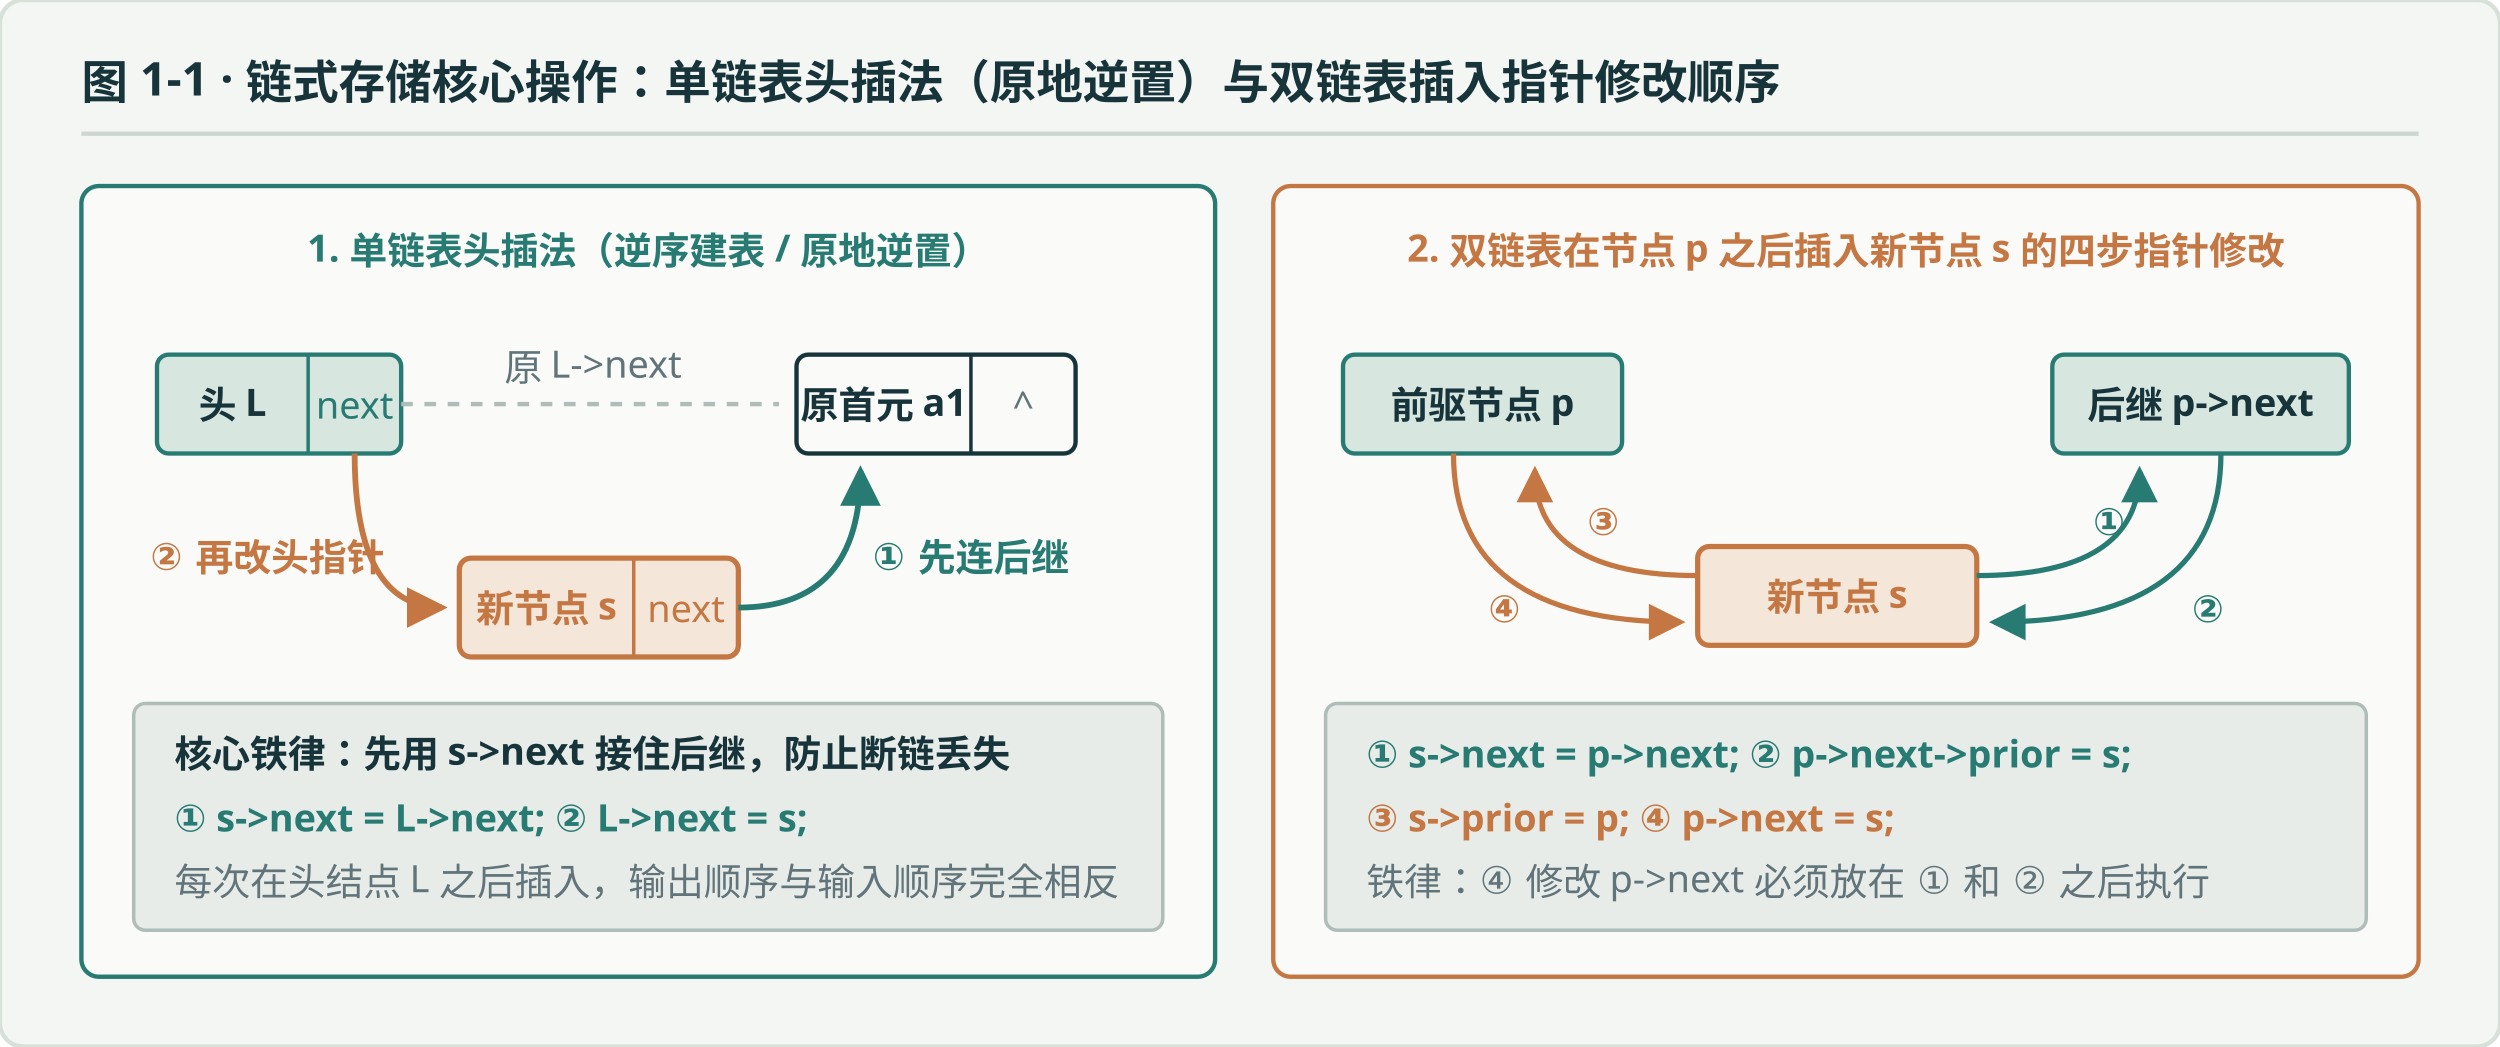
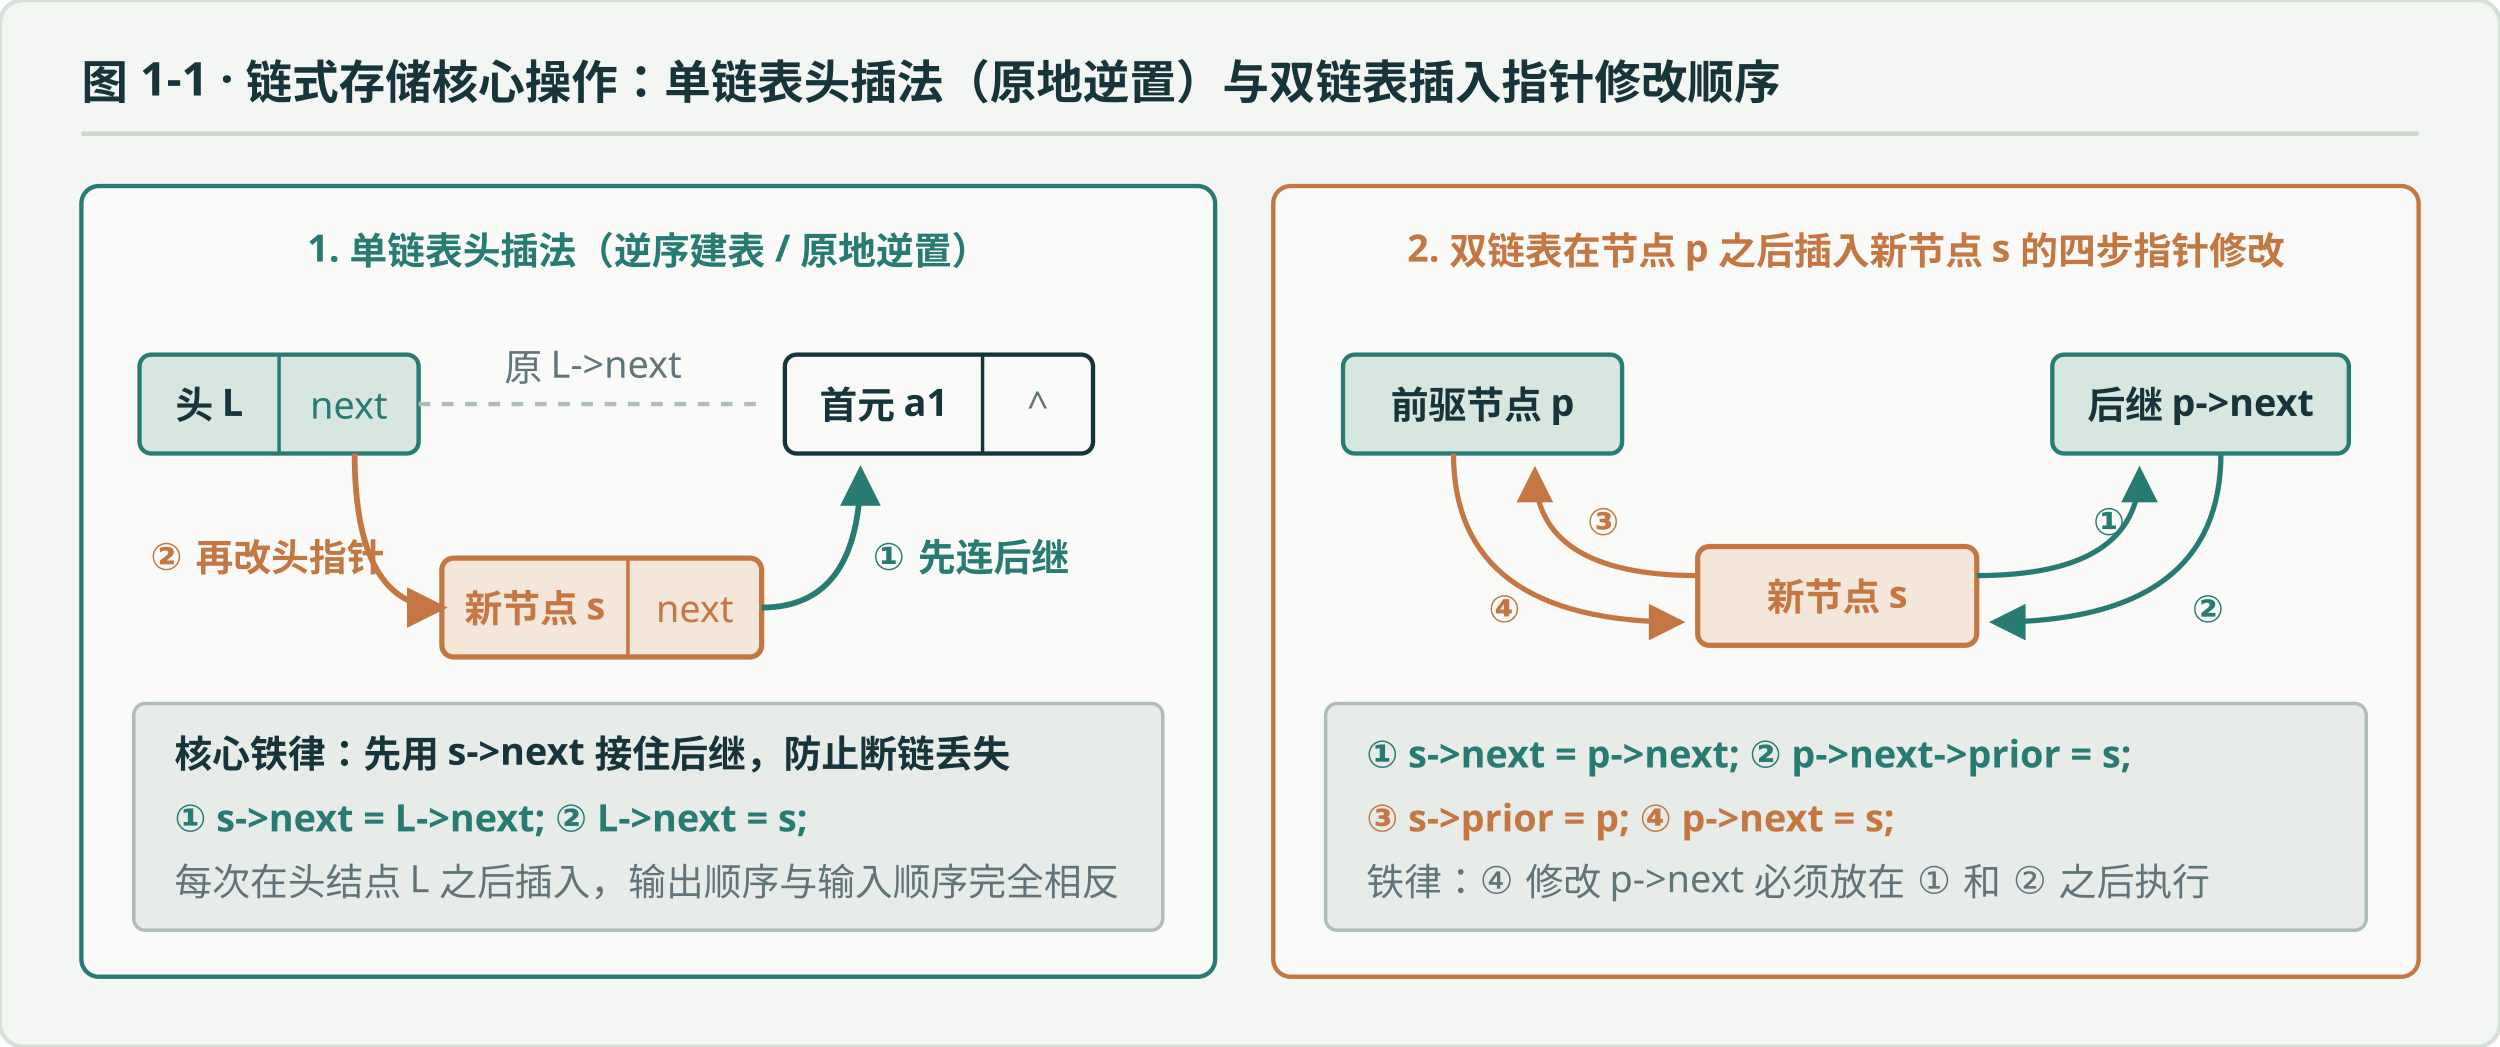
<svg xmlns="http://www.w3.org/2000/svg" width="860" height="360" viewBox="0 0 860 360" role="img" aria-label="单链表头插法与双链表节点插入删除指针修改顺序">
  <rect width="860" height="360" rx="8" fill="#F4F6F3" stroke="#D8E0DA" stroke-width="1.5" />
  <text x="28" y="34" fill="#17343B" font-family="'Microsoft YaHei','Noto Sans SC',sans-serif" font-size="16" font-weight="700">图 1-1 · 链式存储核心操作：单链表头插法（原地逆置）与双链表插入指针修改顺序</text>
  <line x1="28" y1="46" x2="832" y2="46" stroke="#CBD7CF" stroke-width="1.5" />
  <defs>
    <marker id="aT" markerWidth="7" markerHeight="7" refX="6" refY="3.5" orient="auto">
      <path d="M0,0 L7,3.5 L0,7 Z" fill="#287B73" />
    </marker>
    <marker id="aO" markerWidth="7" markerHeight="7" refX="6" refY="3.5" orient="auto">
      <path d="M0,0 L7,3.5 L0,7 Z" fill="#C47743" />
    </marker>
  </defs>
  <g font-family="'Microsoft YaHei','Noto Sans SC',sans-serif" font-size="13">
    <rect x="28" y="64" width="390" height="272" rx="6" fill="#FAFBF8" stroke="#287B73" stroke-width="1.5" />
    <text x="223" y="90" fill="#287B73" font-weight="700" text-anchor="middle">1. 单链表头插法（逆序建表 / 原地逆置）</text>
-     <rect x="54" y="122" width="84" height="34" rx="4" fill="#D8E6E0" stroke="#287B73" stroke-width="1.5" />
-     <line x1="106" y1="122" x2="106" y2="156" stroke="#287B73" stroke-width="1.2" />
-     <text x="80" y="144" fill="#17343B" font-weight="700" text-anchor="middle">头 L</text>
-     <text x="122" y="144" fill="#287B73" text-anchor="middle">next</text>
-     <rect x="274" y="122" width="96" height="34" rx="4" fill="#FAFBF8" stroke="#17343B" stroke-width="1.5" />
-     <line x1="334" y1="122" x2="334" y2="156" stroke="#17343B" stroke-width="1.2" />
-     <text x="304" y="144" fill="#17343B" font-weight="700" text-anchor="middle">原首元 a1</text>
-     <text x="352" y="144" fill="#61747A" text-anchor="middle">^</text>
-     <line x1="138" y1="139" x2="268" y2="139" stroke="#AEBDB7" stroke-width="1.5" stroke-dasharray="4,4" />
+     <rect x="48" y="122" width="96" height="34" rx="4" fill="#D8E6E0" stroke="#287B73" stroke-width="1.5" />
+     <line x1="96" y1="122" x2="96" y2="156" stroke="#287B73" stroke-width="1.2" />
+     <text x="72" y="144" fill="#17343B" font-weight="700" text-anchor="middle">头 L</text>
+     <text x="120" y="144" fill="#287B73" text-anchor="middle">next</text>
+     <rect x="270" y="122" width="106" height="34" rx="4" fill="#FAFBF8" stroke="#17343B" stroke-width="1.5" />
+     <line x1="338" y1="122" x2="338" y2="156" stroke="#17343B" stroke-width="1.2" />
+     <text x="304" y="144" fill="#17343B" font-weight="700" text-anchor="middle">首元 a1</text>
+     <text x="357" y="144" fill="#61747A" text-anchor="middle">^</text>
+     <line x1="144" y1="139" x2="264" y2="139" stroke="#AEBDB7" stroke-width="1.5" stroke-dasharray="4,4" />
    <text x="204" y="131" fill="#61747A" text-anchor="middle">原 L-&gt;next</text>
-     <rect x="158" y="192" width="96" height="34" rx="4" fill="#F4E6D9" stroke="#C47743" stroke-width="1.8" />
-     <line x1="218" y1="192" x2="218" y2="226" stroke="#C47743" stroke-width="1.2" />
-     <text x="188" y="214" fill="#C47743" font-weight="700" text-anchor="middle">新节点 s</text>
-     <text x="236" y="214" fill="#C47743" text-anchor="middle">next</text>
-     <path d="M254,209 Q296,209 296,162" fill="none" stroke="#287B73" stroke-width="2" marker-end="url(#aT)" />
+     <rect x="152" y="192" width="110" height="34" rx="4" fill="#F4E6D9" stroke="#C47743" stroke-width="1.8" />
+     <line x1="216" y1="192" x2="216" y2="226" stroke="#C47743" stroke-width="1.2" />
+     <text x="184" y="214" fill="#C47743" font-weight="700" text-anchor="middle">新节点 s</text>
+     <text x="239" y="214" fill="#C47743" text-anchor="middle">next</text>
+     <path d="M262,209 Q296,209 296,162" fill="none" stroke="#287B73" stroke-width="2" marker-end="url(#aT)" />
    <text x="334" y="196" fill="#287B73" font-weight="700" text-anchor="middle">① 先连后继</text>
    <path d="M122,156 Q122,209 152,209" fill="none" stroke="#C47743" stroke-width="2" marker-end="url(#aO)" />
    <text x="92" y="196" fill="#C47743" font-weight="700" text-anchor="middle">② 再改头指针</text>
    <rect x="46" y="242" width="354" height="78" rx="4" fill="#E8ECE9" stroke="#AEBDB7" stroke-width="1.2" />
    <text x="60" y="264" fill="#17343B" font-weight="700">核心铁律：先用 s-&gt;next 接住后继，防止断链丢失</text>
    <text x="60" y="286" fill="#287B73" font-weight="700">① s-&gt;next = L-&gt;next;   ② L-&gt;next = s;</text>
    <text x="60" y="308" fill="#61747A">每次在头结点 L 之后插入，输出顺序与输入顺序完全相反</text>
    <rect x="438" y="64" width="394" height="272" rx="6" fill="#FAFBF8" stroke="#C47743" stroke-width="1.5" />
    <text x="635" y="90" fill="#C47743" font-weight="700" text-anchor="middle">2. 双链表在节点 p 之后插入新节点 s 的四步指针修改</text>
    <rect x="462" y="122" width="96" height="34" rx="4" fill="#D8E6E0" stroke="#287B73" stroke-width="1.5" />
    <text x="510" y="144" fill="#17343B" font-weight="700" text-anchor="middle">前驱节点 p</text>
    <rect x="706" y="122" width="102" height="34" rx="4" fill="#D8E6E0" stroke="#287B73" stroke-width="1.5" />
    <text x="757" y="144" fill="#17343B" font-weight="700" text-anchor="middle">后继 p-&gt;next</text>
    <rect x="584" y="188" width="96" height="34" rx="4" fill="#F4E6D9" stroke="#C47743" stroke-width="1.8" />
    <text x="632" y="210" fill="#C47743" font-weight="700" text-anchor="middle">新节点 s</text>
    <path d="M680,198 Q736,198 736,162" fill="none" stroke="#287B73" stroke-width="1.8" marker-end="url(#aT)" />
    <text x="720" y="184" fill="#287B73" font-weight="700">①</text>
    <path d="M764,156 Q764,214 686,214" fill="none" stroke="#287B73" stroke-width="1.8" marker-end="url(#aT)" />
    <text x="754" y="214" fill="#287B73" font-weight="700">②</text>
    <path d="M584,198 Q528,198 528,162" fill="none" stroke="#C47743" stroke-width="1.8" marker-end="url(#aO)" />
    <text x="546" y="184" fill="#C47743" font-weight="700">③</text>
    <path d="M500,156 Q500,214 578,214" fill="none" stroke="#C47743" stroke-width="1.8" marker-end="url(#aO)" />
    <text x="512" y="214" fill="#C47743" font-weight="700">④</text>
    <rect x="456" y="242" width="358" height="78" rx="4" fill="#E8ECE9" stroke="#AEBDB7" stroke-width="1.2" />
    <text x="470" y="264" fill="#287B73" font-weight="700">① s-&gt;next = p-&gt;next;   ② p-&gt;next-&gt;prior = s;</text>
    <text x="470" y="286" fill="#C47743" font-weight="700">③ s-&gt;prior = p;        ④ p-&gt;next = s;</text>
    <text x="470" y="308" fill="#61747A">铁律：④ 修改 p-&gt;next 必须放在 ① 和 ② 之后执行</text>
  </g>
</svg>
